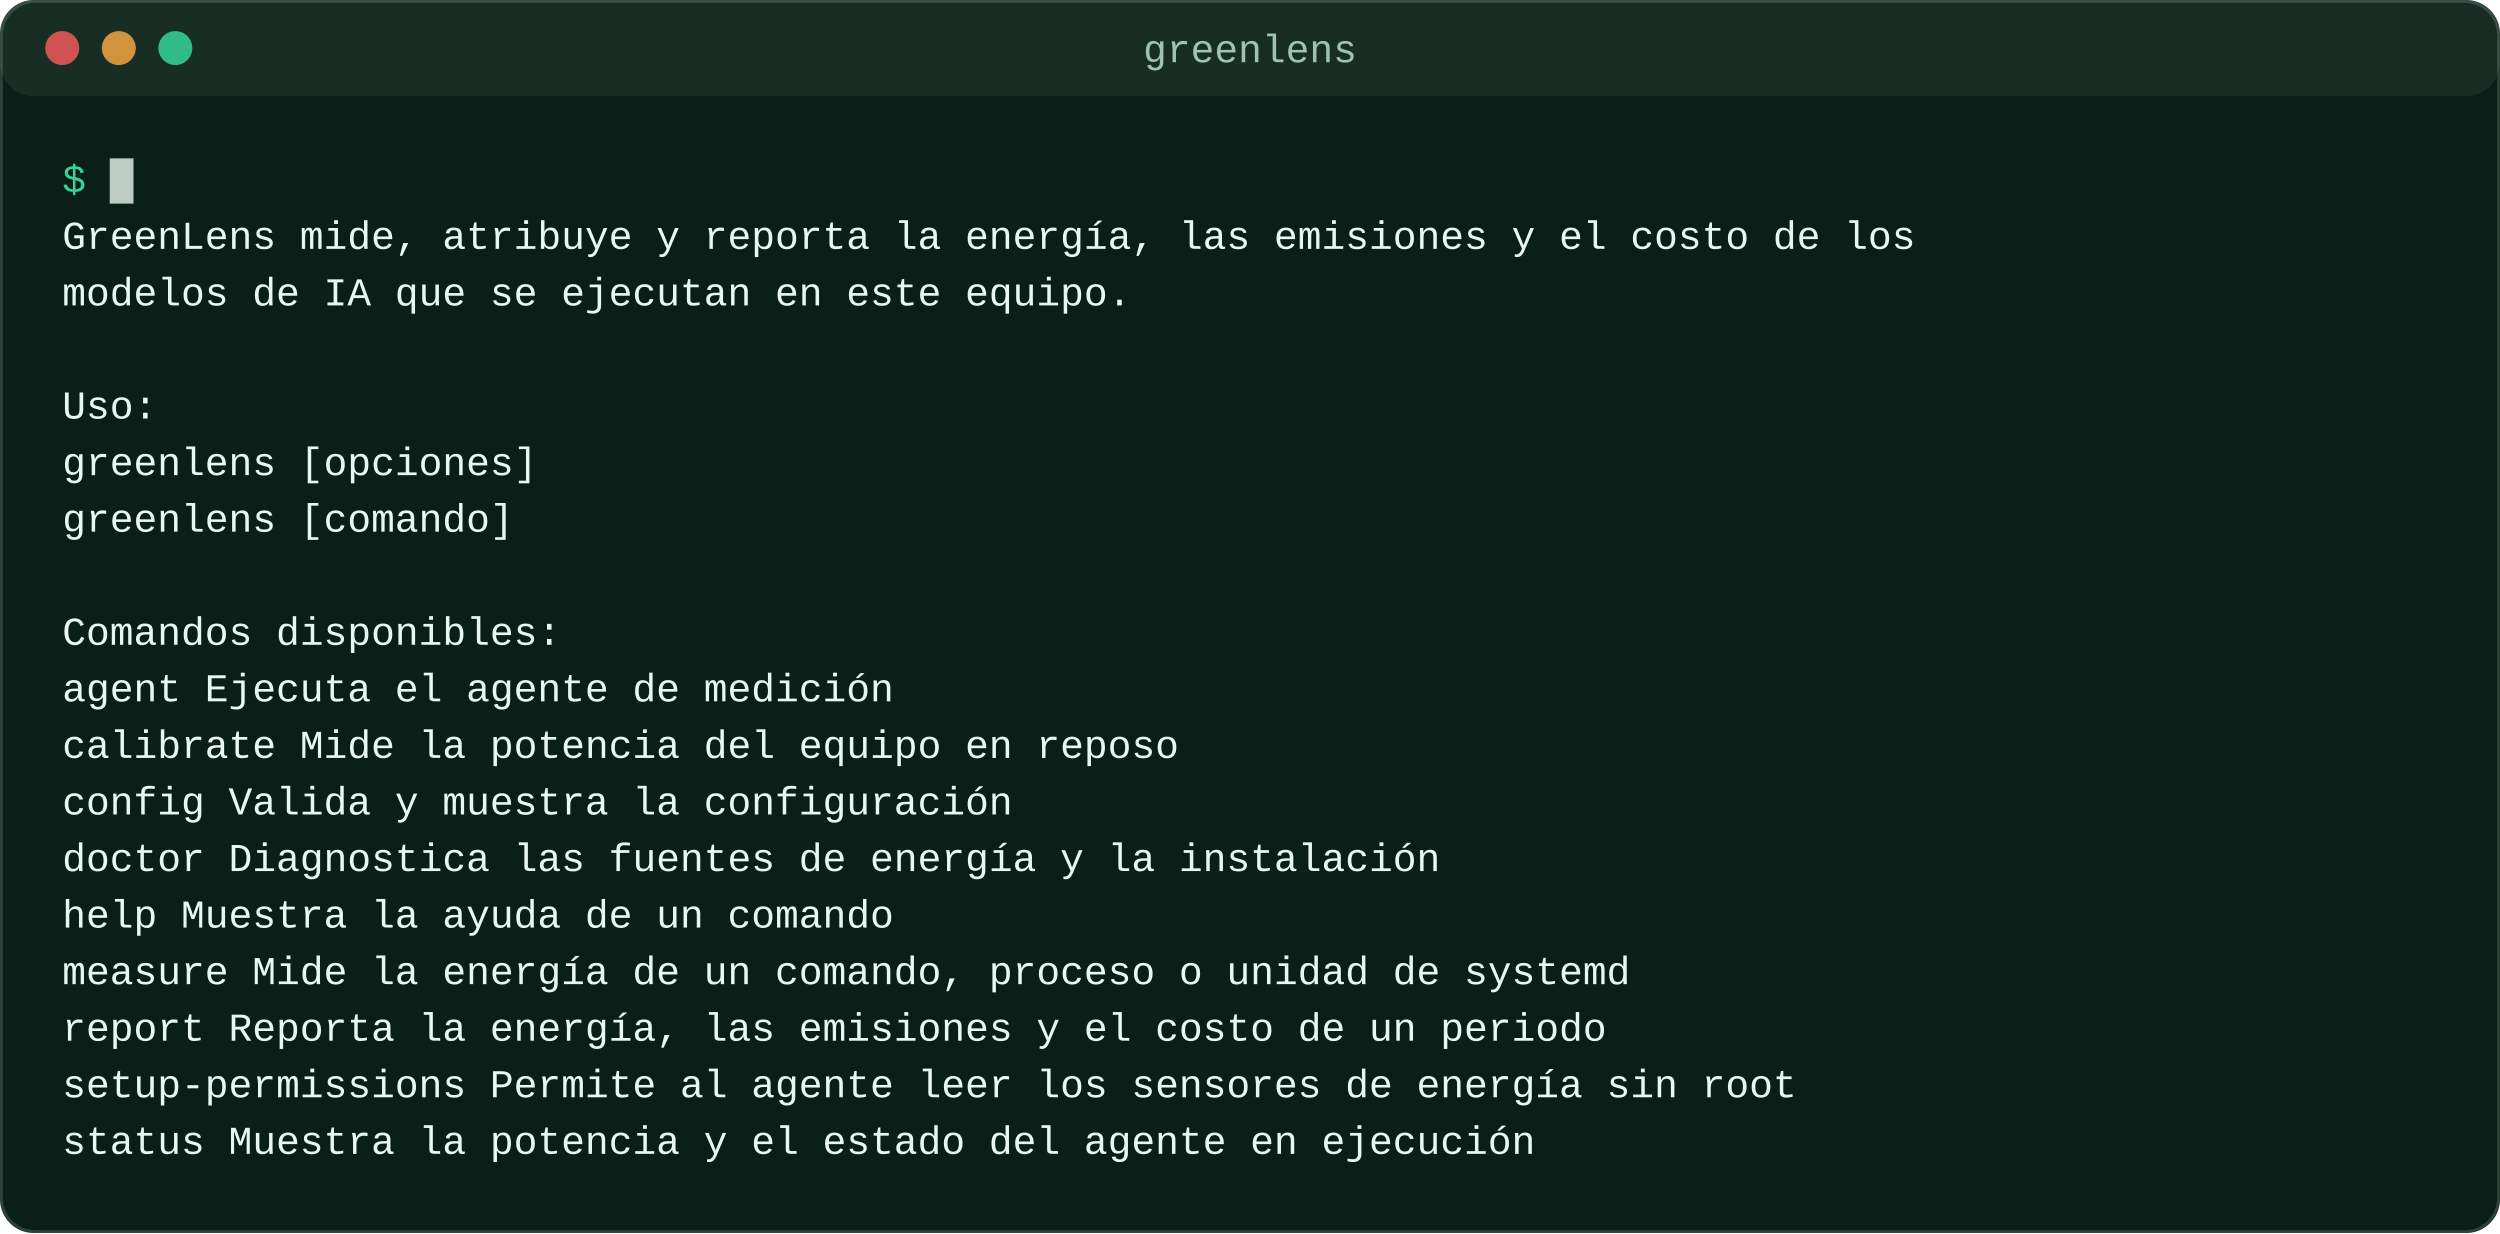
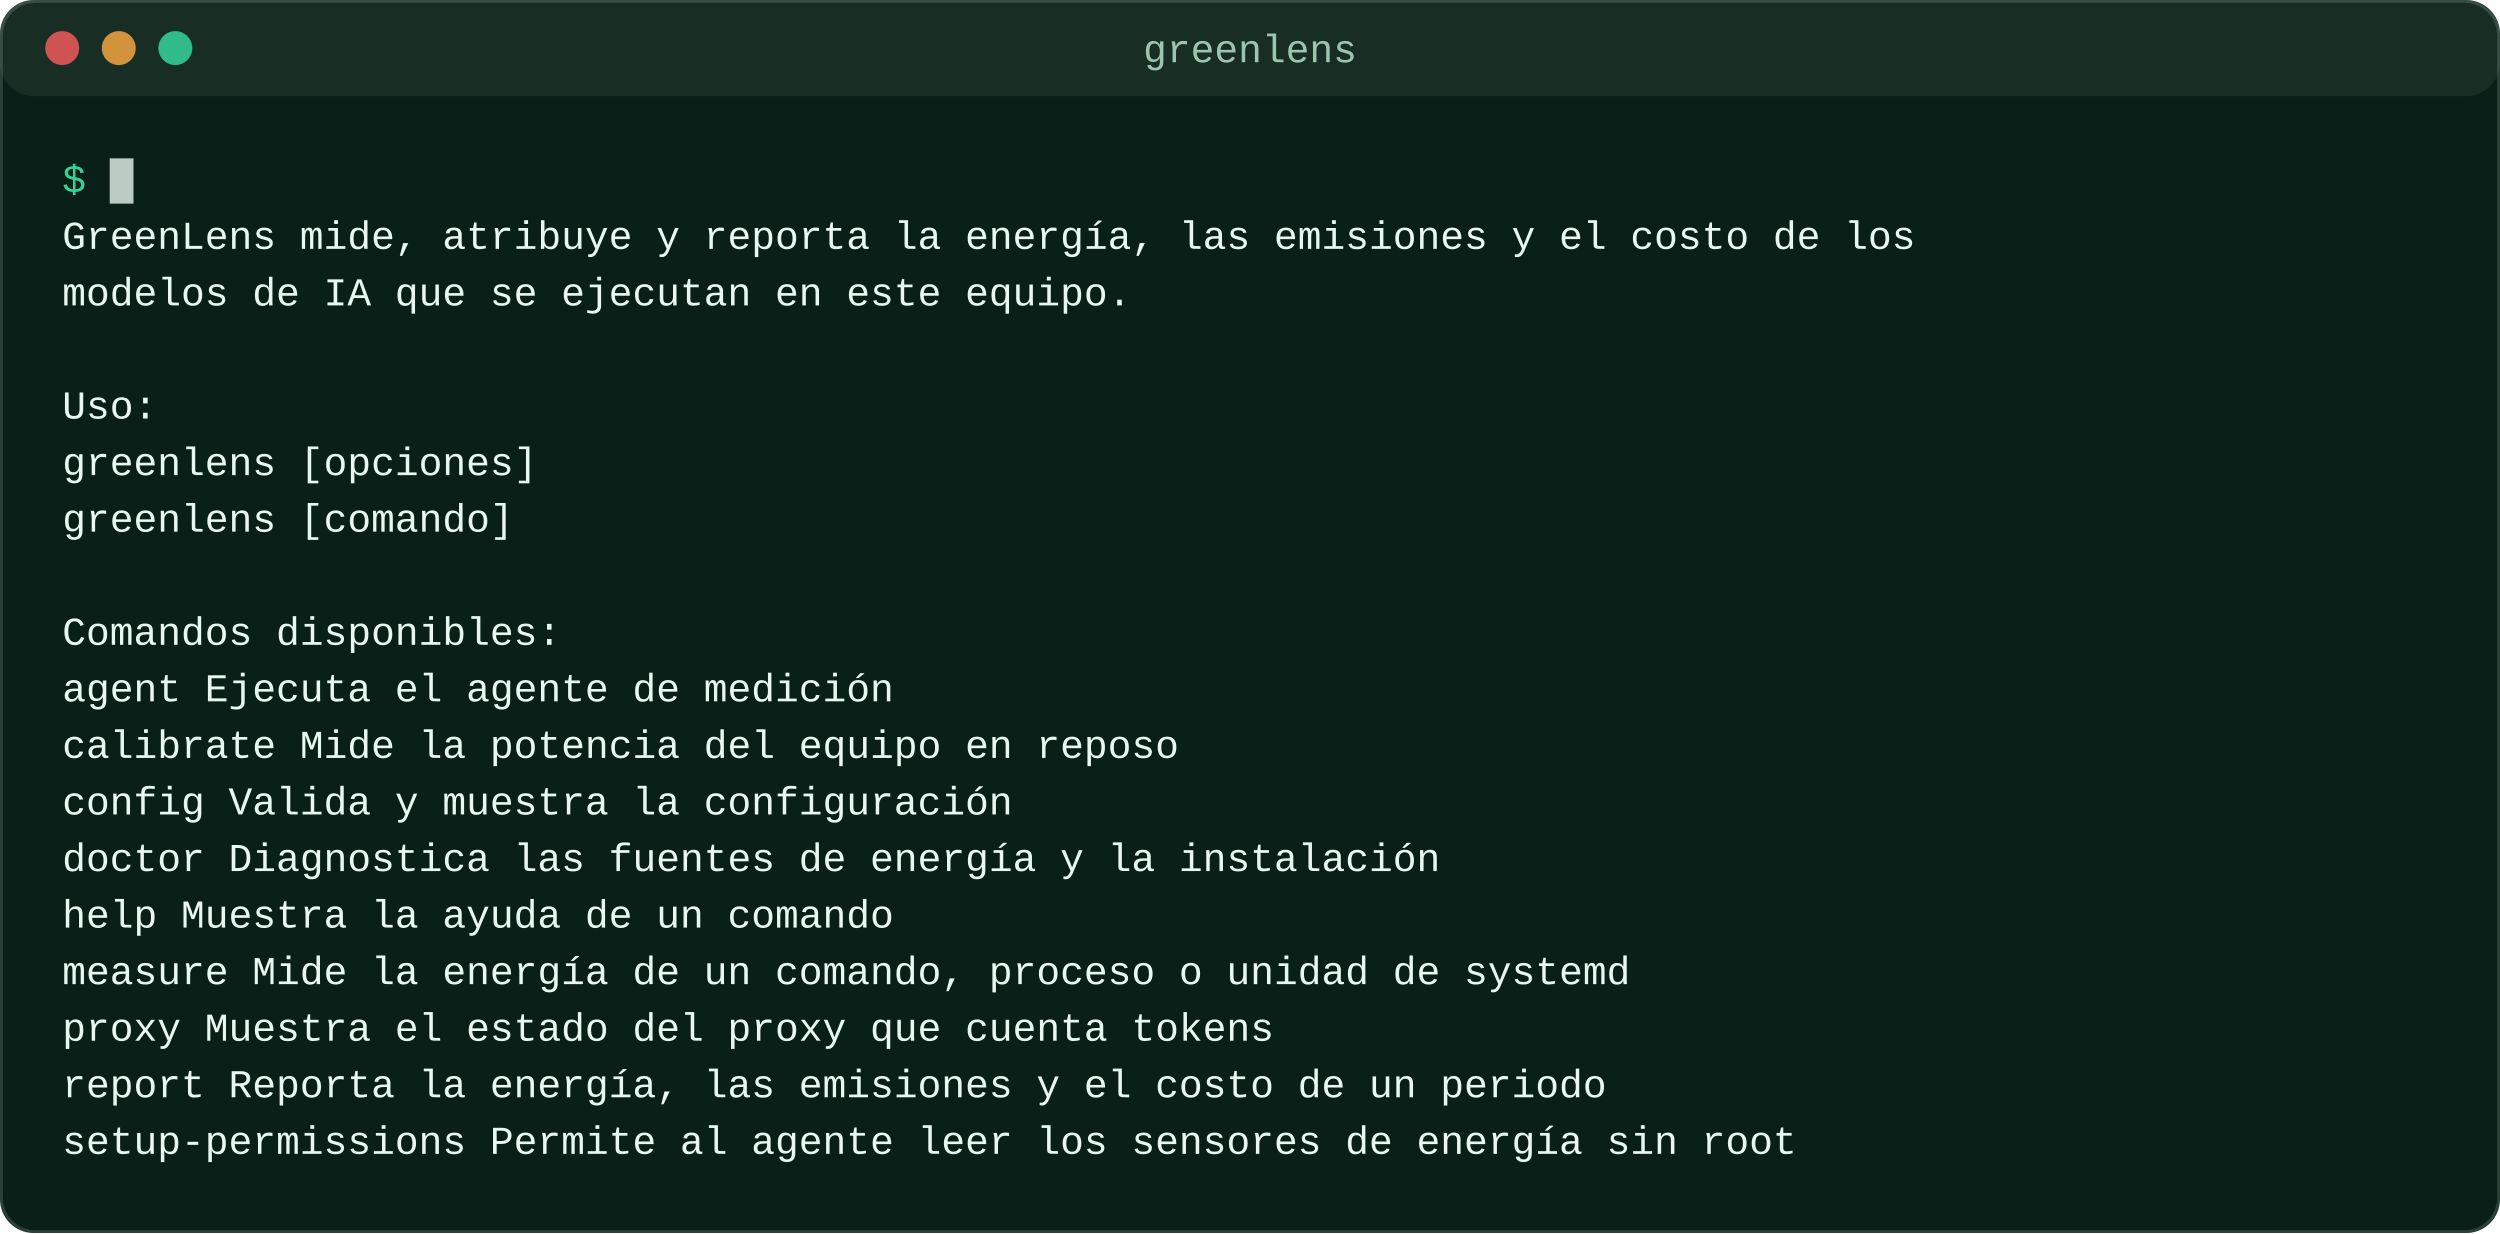
<svg xmlns="http://www.w3.org/2000/svg" viewBox="0 0 884 436" width="884" height="436" role="img" aria-label="Sesión de terminal con greenlens: ayuda, sugerencia de comando y error con causa y solución">
  <style>
text{font-family:"IBM Plex Mono","SFMono-Regular",Menlo,Consolas,"Liberation Mono",monospace;font-size:14px;white-space:pre}
.o{fill:#E8F7EF}.c{fill:#E8F7EF}.p{fill:#34D399}.e{fill:#F2A541}.m{fill:#9CC4AF}
@keyframes cur{0%,49%{opacity:1}50%,100%{opacity:0}}.cur{animation:cur 1s steps(1) infinite}
- @keyframes s0{0%,3.616%{opacity:0}3.622%,96.378%{opacity:1}100%{opacity:0}}.s0{animation:s0 16565ms linear infinite}
- @keyframes t0{0%,3.622%{transform:translateX(0);animation-timing-function:steps(16,end)}8.935%,11.645%{transform:translateX(134.4px);opacity:1}11.651%,100%{transform:translateX(134.4px);opacity:0}}.t0{animation:t0 16565ms linear infinite}
- @keyframes s1{0%,11.645%{opacity:0}11.651%,96.378%{opacity:1}100%{opacity:0}}.s1{animation:s1 16565ms linear infinite}
- @keyframes s2{0%,11.856%{opacity:0}11.862%,96.378%{opacity:1}100%{opacity:0}}.s2{animation:s2 16565ms linear infinite}
- @keyframes s4{0%,12.279%{opacity:0}12.285%,96.378%{opacity:1}100%{opacity:0}}.s4{animation:s4 16565ms linear infinite}
- @keyframes s5{0%,12.490%{opacity:0}12.496%,96.378%{opacity:1}100%{opacity:0}}.s5{animation:s5 16565ms linear infinite}
- @keyframes s6{0%,12.701%{opacity:0}12.708%,96.378%{opacity:1}100%{opacity:0}}.s6{animation:s6 16565ms linear infinite}
- @keyframes s8{0%,13.124%{opacity:0}13.130%,96.378%{opacity:1}100%{opacity:0}}.s8{animation:s8 16565ms linear infinite}
- @keyframes s9{0%,13.335%{opacity:0}13.341%,96.378%{opacity:1}100%{opacity:0}}.s9{animation:s9 16565ms linear infinite}
- @keyframes s10{0%,13.547%{opacity:0}13.553%,96.378%{opacity:1}100%{opacity:0}}.s10{animation:s10 16565ms linear infinite}
- @keyframes s11{0%,13.758%{opacity:0}13.764%,96.378%{opacity:1}100%{opacity:0}}.s11{animation:s11 16565ms linear infinite}
- @keyframes s12{0%,13.969%{opacity:0}13.975%,96.378%{opacity:1}100%{opacity:0}}.s12{animation:s12 16565ms linear infinite}
- @keyframes s13{0%,14.181%{opacity:0}14.187%,96.378%{opacity:1}100%{opacity:0}}.s13{animation:s13 16565ms linear infinite}
- @keyframes s14{0%,14.392%{opacity:0}14.398%,96.378%{opacity:1}100%{opacity:0}}.s14{animation:s14 16565ms linear infinite}
- @keyframes s15{0%,14.603%{opacity:0}14.609%,96.378%{opacity:1}100%{opacity:0}}.s15{animation:s15 16565ms linear infinite}
- @keyframes s16{0%,14.814%{opacity:0}14.820%,96.378%{opacity:1}100%{opacity:0}}.s16{animation:s16 16565ms linear infinite}
- @keyframes s17{0%,15.026%{opacity:0}15.032%,96.378%{opacity:1}100%{opacity:0}}.s17{animation:s17 16565ms linear infinite}
- @keyframes s18{0%,15.237%{opacity:0}15.243%,96.378%{opacity:1}100%{opacity:0}}.s18{animation:s18 16565ms linear infinite}
- @keyframes s20{0%,15.660%{opacity:0}15.666%,96.378%{opacity:1}100%{opacity:0}}.s20{animation:s20 16565ms linear infinite}
- @keyframes s21{0%,15.871%{opacity:0}15.877%,96.378%{opacity:1}100%{opacity:0}}.s21{animation:s21 16565ms linear infinite}
- @keyframes s22{0%,16.082%{opacity:0}16.088%,96.378%{opacity:1}100%{opacity:0}}.s22{animation:s22 16565ms linear infinite}
- @keyframes s23{0%,16.293%{opacity:0}16.299%,96.378%{opacity:1}100%{opacity:0}}.s23{animation:s23 16565ms linear infinite}
- @keyframes s24{0%,16.505%{opacity:0}16.511%,96.378%{opacity:1}100%{opacity:0}}.s24{animation:s24 16565ms linear infinite}
- @keyframes s25{0%,16.716%{opacity:0}16.722%,96.378%{opacity:1}100%{opacity:0}}.s25{animation:s25 16565ms linear infinite}
- @keyframes s26{0%,16.927%{opacity:0}16.933%,96.378%{opacity:1}100%{opacity:0}}.s26{animation:s26 16565ms linear infinite}
- @keyframes s27{0%,17.139%{opacity:0}17.145%,96.378%{opacity:1}100%{opacity:0}}.s27{animation:s27 16565ms linear infinite}
- @keyframes s28{0%,17.350%{opacity:0}17.356%,96.378%{opacity:1}100%{opacity:0}}.s28{animation:s28 16565ms linear infinite}
- @keyframes s29{0%,17.561%{opacity:0}17.567%,96.378%{opacity:1}100%{opacity:0}}.s29{animation:s29 16565ms linear infinite}
- @keyframes s30{0%,17.772%{opacity:0}17.778%,96.378%{opacity:1}100%{opacity:0}}.s30{animation:s30 16565ms linear infinite}
- @keyframes s31{0%,17.984%{opacity:0}17.990%,96.378%{opacity:1}100%{opacity:0}}.s31{animation:s31 16565ms linear infinite}
- @keyframes s32{0%,18.195%{opacity:0}18.201%,96.378%{opacity:1}100%{opacity:0}}.s32{animation:s32 16565ms linear infinite}
- @keyframes s33{0%,18.406%{opacity:0}18.412%,96.378%{opacity:1}100%{opacity:0}}.s33{animation:s33 16565ms linear infinite}
- @keyframes s35{0%,18.829%{opacity:0}18.835%,96.378%{opacity:1}100%{opacity:0}}.s35{animation:s35 16565ms linear infinite}
- @keyframes s37{0%,32.321%{opacity:0}32.327%,96.378%{opacity:1}100%{opacity:0}}.s37{animation:s37 16565ms linear infinite}
- @keyframes t37{0%,32.327%{transform:translateX(0);animation-timing-function:steps(16,end)}37.640%,40.350%{transform:translateX(134.4px);opacity:1}40.356%,100%{transform:translateX(134.4px);opacity:0}}.t37{animation:t37 16565ms linear infinite}
- @keyframes s38{0%,40.350%{opacity:0}40.356%,96.378%{opacity:1}100%{opacity:0}}.s38{animation:s38 16565ms linear infinite}
- @keyframes s39{0%,40.561%{opacity:0}40.567%,96.378%{opacity:1}100%{opacity:0}}.s39{animation:s39 16565ms linear infinite}
- @keyframes s40{0%,40.773%{opacity:0}40.779%,96.378%{opacity:1}100%{opacity:0}}.s40{animation:s40 16565ms linear infinite}
- @keyframes s42{0%,54.265%{opacity:0}54.271%,96.378%{opacity:1}100%{opacity:0}}.s42{animation:s42 16565ms linear infinite}
- @keyframes t42{0%,54.271%{transform:translateX(0);animation-timing-function:steps(24,end)}62.240%,64.950%{transform:translateX(201.6px);opacity:1}64.956%,100%{transform:translateX(201.6px);opacity:0}}.t42{animation:t42 16565ms linear infinite}
- @keyframes s43{0%,64.950%{opacity:0}64.956%,96.378%{opacity:1}100%{opacity:0}}.s43{animation:s43 16565ms linear infinite}
- @keyframes s44{0%,65.161%{opacity:0}65.168%,96.378%{opacity:1}100%{opacity:0}}.s44{animation:s44 16565ms linear infinite}
- @keyframes s45{0%,65.373%{opacity:0}65.379%,96.378%{opacity:1}100%{opacity:0}}.s45{animation:s45 16565ms linear infinite}
- @keyframes scroll{0%{transform:translateY(0)}14.519%{transform:translateY(-0.0px)}15.243%{transform:translateY(-20.0px)}15.454%{transform:translateY(-40.0px)}15.666%{transform:translateY(-60.0px)}15.877%{transform:translateY(-80.0px)}16.088%{transform:translateY(-100.0px)}16.299%{transform:translateY(-120.0px)}16.511%{transform:translateY(-140.0px)}16.722%{transform:translateY(-160.0px)}16.933%{transform:translateY(-180.0px)}17.145%{transform:translateY(-200.0px)}17.356%{transform:translateY(-220.0px)}17.567%{transform:translateY(-240.0px)}17.778%{transform:translateY(-260.0px)}17.990%{transform:translateY(-280.0px)}18.201%{transform:translateY(-300.0px)}18.412%{transform:translateY(-320.0px)}18.624%{transform:translateY(-340.0px)}18.835%{transform:translateY(-360.0px)}19.046%{transform:translateY(-380.0px)}31.603%{transform:translateY(-380.0px)}32.327%{transform:translateY(-400.0px)}39.632%{transform:translateY(-400.0px)}40.356%{transform:translateY(-420.0px)}40.567%{transform:translateY(-440.0px)}40.779%{transform:translateY(-460.0px)}40.990%{transform:translateY(-480.0px)}53.547%{transform:translateY(-480.0px)}54.271%{transform:translateY(-500.0px)}64.232%{transform:translateY(-500.0px)}64.956%{transform:translateY(-520.0px)}65.168%{transform:translateY(-540.0px)}65.379%{transform:translateY(-560.0px)}65.590%{transform:translateY(-580.0px)}96.378%{transform:translateY(-580.0px)}100%{transform:translateY(-580.0px)}}.scroll{animation:scroll 16565ms linear infinite}
+ @keyframes s0{0%,3.608%{opacity:0}3.614%,96.386%{opacity:1}100%{opacity:0}}.s0{animation:s0 16600ms linear infinite}
+ @keyframes t0{0%,3.614%{transform:translateX(0);animation-timing-function:steps(16,end)}8.916%,11.620%{transform:translateX(134.4px);opacity:1}11.627%,100%{transform:translateX(134.4px);opacity:0}}.t0{animation:t0 16600ms linear infinite}
+ @keyframes s1{0%,11.620%{opacity:0}11.627%,96.386%{opacity:1}100%{opacity:0}}.s1{animation:s1 16600ms linear infinite}
+ @keyframes s2{0%,11.831%{opacity:0}11.837%,96.386%{opacity:1}100%{opacity:0}}.s2{animation:s2 16600ms linear infinite}
+ @keyframes s4{0%,12.253%{opacity:0}12.259%,96.386%{opacity:1}100%{opacity:0}}.s4{animation:s4 16600ms linear infinite}
+ @keyframes s5{0%,12.464%{opacity:0}12.470%,96.386%{opacity:1}100%{opacity:0}}.s5{animation:s5 16600ms linear infinite}
+ @keyframes s6{0%,12.675%{opacity:0}12.681%,96.386%{opacity:1}100%{opacity:0}}.s6{animation:s6 16600ms linear infinite}
+ @keyframes s8{0%,13.096%{opacity:0}13.102%,96.386%{opacity:1}100%{opacity:0}}.s8{animation:s8 16600ms linear infinite}
+ @keyframes s9{0%,13.307%{opacity:0}13.313%,96.386%{opacity:1}100%{opacity:0}}.s9{animation:s9 16600ms linear infinite}
+ @keyframes s10{0%,13.518%{opacity:0}13.524%,96.386%{opacity:1}100%{opacity:0}}.s10{animation:s10 16600ms linear infinite}
+ @keyframes s11{0%,13.729%{opacity:0}13.735%,96.386%{opacity:1}100%{opacity:0}}.s11{animation:s11 16600ms linear infinite}
+ @keyframes s12{0%,13.940%{opacity:0}13.946%,96.386%{opacity:1}100%{opacity:0}}.s12{animation:s12 16600ms linear infinite}
+ @keyframes s13{0%,14.151%{opacity:0}14.157%,96.386%{opacity:1}100%{opacity:0}}.s13{animation:s13 16600ms linear infinite}
+ @keyframes s14{0%,14.361%{opacity:0}14.367%,96.386%{opacity:1}100%{opacity:0}}.s14{animation:s14 16600ms linear infinite}
+ @keyframes s15{0%,14.572%{opacity:0}14.578%,96.386%{opacity:1}100%{opacity:0}}.s15{animation:s15 16600ms linear infinite}
+ @keyframes s16{0%,14.783%{opacity:0}14.789%,96.386%{opacity:1}100%{opacity:0}}.s16{animation:s16 16600ms linear infinite}
+ @keyframes s17{0%,14.994%{opacity:0}15.000%,96.386%{opacity:1}100%{opacity:0}}.s17{animation:s17 16600ms linear infinite}
+ @keyframes s18{0%,15.205%{opacity:0}15.211%,96.386%{opacity:1}100%{opacity:0}}.s18{animation:s18 16600ms linear infinite}
+ @keyframes s19{0%,15.416%{opacity:0}15.422%,96.386%{opacity:1}100%{opacity:0}}.s19{animation:s19 16600ms linear infinite}
+ @keyframes s21{0%,15.837%{opacity:0}15.843%,96.386%{opacity:1}100%{opacity:0}}.s21{animation:s21 16600ms linear infinite}
+ @keyframes s22{0%,16.048%{opacity:0}16.054%,96.386%{opacity:1}100%{opacity:0}}.s22{animation:s22 16600ms linear infinite}
+ @keyframes s23{0%,16.259%{opacity:0}16.265%,96.386%{opacity:1}100%{opacity:0}}.s23{animation:s23 16600ms linear infinite}
+ @keyframes s24{0%,16.470%{opacity:0}16.476%,96.386%{opacity:1}100%{opacity:0}}.s24{animation:s24 16600ms linear infinite}
+ @keyframes s25{0%,16.681%{opacity:0}16.687%,96.386%{opacity:1}100%{opacity:0}}.s25{animation:s25 16600ms linear infinite}
+ @keyframes s26{0%,16.892%{opacity:0}16.898%,96.386%{opacity:1}100%{opacity:0}}.s26{animation:s26 16600ms linear infinite}
+ @keyframes s27{0%,17.102%{opacity:0}17.108%,96.386%{opacity:1}100%{opacity:0}}.s27{animation:s27 16600ms linear infinite}
+ @keyframes s28{0%,17.313%{opacity:0}17.319%,96.386%{opacity:1}100%{opacity:0}}.s28{animation:s28 16600ms linear infinite}
+ @keyframes s29{0%,17.524%{opacity:0}17.530%,96.386%{opacity:1}100%{opacity:0}}.s29{animation:s29 16600ms linear infinite}
+ @keyframes s30{0%,17.735%{opacity:0}17.741%,96.386%{opacity:1}100%{opacity:0}}.s30{animation:s30 16600ms linear infinite}
+ @keyframes s31{0%,17.946%{opacity:0}17.952%,96.386%{opacity:1}100%{opacity:0}}.s31{animation:s31 16600ms linear infinite}
+ @keyframes s32{0%,18.157%{opacity:0}18.163%,96.386%{opacity:1}100%{opacity:0}}.s32{animation:s32 16600ms linear infinite}
+ @keyframes s33{0%,18.367%{opacity:0}18.373%,96.386%{opacity:1}100%{opacity:0}}.s33{animation:s33 16600ms linear infinite}
+ @keyframes s34{0%,18.578%{opacity:0}18.584%,96.386%{opacity:1}100%{opacity:0}}.s34{animation:s34 16600ms linear infinite}
+ @keyframes s36{0%,19.000%{opacity:0}19.006%,96.386%{opacity:1}100%{opacity:0}}.s36{animation:s36 16600ms linear infinite}
+ @keyframes s38{0%,32.464%{opacity:0}32.470%,96.386%{opacity:1}100%{opacity:0}}.s38{animation:s38 16600ms linear infinite}
+ @keyframes t38{0%,32.470%{transform:translateX(0);animation-timing-function:steps(16,end)}37.771%,40.476%{transform:translateX(134.4px);opacity:1}40.482%,100%{transform:translateX(134.4px);opacity:0}}.t38{animation:t38 16600ms linear infinite}
+ @keyframes s39{0%,40.476%{opacity:0}40.482%,96.386%{opacity:1}100%{opacity:0}}.s39{animation:s39 16600ms linear infinite}
+ @keyframes s40{0%,40.687%{opacity:0}40.693%,96.386%{opacity:1}100%{opacity:0}}.s40{animation:s40 16600ms linear infinite}
+ @keyframes s41{0%,40.898%{opacity:0}40.904%,96.386%{opacity:1}100%{opacity:0}}.s41{animation:s41 16600ms linear infinite}
+ @keyframes s43{0%,54.361%{opacity:0}54.367%,96.386%{opacity:1}100%{opacity:0}}.s43{animation:s43 16600ms linear infinite}
+ @keyframes t43{0%,54.367%{transform:translateX(0);animation-timing-function:steps(24,end)}62.319%,65.024%{transform:translateX(201.6px);opacity:1}65.030%,100%{transform:translateX(201.6px);opacity:0}}.t43{animation:t43 16600ms linear infinite}
+ @keyframes s44{0%,65.024%{opacity:0}65.030%,96.386%{opacity:1}100%{opacity:0}}.s44{animation:s44 16600ms linear infinite}
+ @keyframes s45{0%,65.235%{opacity:0}65.241%,96.386%{opacity:1}100%{opacity:0}}.s45{animation:s45 16600ms linear infinite}
+ @keyframes s46{0%,65.446%{opacity:0}65.452%,96.386%{opacity:1}100%{opacity:0}}.s46{animation:s46 16600ms linear infinite}
+ @keyframes scroll{0%{transform:translateY(0)}14.488%{transform:translateY(-0.0px)}15.211%{transform:translateY(-20.0px)}15.422%{transform:translateY(-40.0px)}15.633%{transform:translateY(-60.0px)}15.843%{transform:translateY(-80.0px)}16.054%{transform:translateY(-100.0px)}16.265%{transform:translateY(-120.0px)}16.476%{transform:translateY(-140.0px)}16.687%{transform:translateY(-160.0px)}16.898%{transform:translateY(-180.0px)}17.108%{transform:translateY(-200.0px)}17.319%{transform:translateY(-220.0px)}17.530%{transform:translateY(-240.0px)}17.741%{transform:translateY(-260.0px)}17.952%{transform:translateY(-280.0px)}18.163%{transform:translateY(-300.0px)}18.373%{transform:translateY(-320.0px)}18.584%{transform:translateY(-340.0px)}18.795%{transform:translateY(-360.0px)}19.006%{transform:translateY(-380.0px)}19.217%{transform:translateY(-400.0px)}31.747%{transform:translateY(-400.0px)}32.470%{transform:translateY(-420.0px)}39.759%{transform:translateY(-420.0px)}40.482%{transform:translateY(-440.0px)}40.693%{transform:translateY(-460.0px)}40.904%{transform:translateY(-480.0px)}41.114%{transform:translateY(-500.0px)}53.645%{transform:translateY(-500.0px)}54.367%{transform:translateY(-520.0px)}64.307%{transform:translateY(-520.0px)}65.030%{transform:translateY(-540.0px)}65.241%{transform:translateY(-560.0px)}65.452%{transform:translateY(-580.0px)}65.663%{transform:translateY(-600.0px)}96.386%{transform:translateY(-600.0px)}100%{transform:translateY(-600.0px)}}.scroll{animation:scroll 16600ms linear infinite}
@media (prefers-reduced-motion:reduce){*{animation:none!important}}
</style>
  <rect width="884" height="436" rx="12" fill="#0A1F17" />
  <rect x=".5" y=".5" width="883" height="435" rx="12" fill="none" stroke="#DCFFEC" stroke-opacity=".16" />
  <rect width="884" height="34" rx="12" fill="#D6FFEA" fill-opacity=".07" />
  <circle cx="22" cy="17" r="6" fill="#EF5A5A" fill-opacity=".85" />
  <circle cx="42" cy="17" r="6" fill="#F2A541" fill-opacity=".85" />
  <circle cx="62" cy="17" r="6" fill="#34D399" fill-opacity=".85" />
  <text x="442.0" y="22" text-anchor="middle" class="m">greenlens</text>
  <clipPath id="screen">
    <rect x="0" y="48.0" width="884" height="368.0" />
  </clipPath>
  <g clip-path="url(#screen)">
    <g class="scroll">
      <g class="s0">
        <text x="22.0" y="68.0" class="p">$</text>
        <text x="38.8" y="68.0" class="c" textLength="134.4" lengthAdjust="spacingAndGlyphs">greenlens --help</text>
        <g class="t0">
          <rect x="38.8" y="54.0" width="151.2" height="20.0" fill="#0A1F17" />
          <rect class="cur" x="38.8" y="56.0" width="8.4" height="16.0" fill="#E8F7EF" fill-opacity=".8" />
        </g>
      </g>
      <text x="22.0" y="88.0" class="o s1" textLength="655.2" lengthAdjust="spacingAndGlyphs">GreenLens mide, atribuye y reporta la energía, las emisiones y el costo de los</text>
      <text x="22.0" y="108.0" class="o s2" textLength="378.0" lengthAdjust="spacingAndGlyphs">modelos de IA que se ejecutan en este equipo.</text>
      <text x="22.0" y="148.0" class="o s4" textLength="33.6" lengthAdjust="spacingAndGlyphs">Uso:</text>
      <text x="22.0" y="168.0" class="o s5" textLength="184.8" lengthAdjust="spacingAndGlyphs">  greenlens [opciones]</text>
      <text x="22.0" y="188.0" class="o s6" textLength="176.4" lengthAdjust="spacingAndGlyphs">  greenlens [comando]</text>
      <text x="22.0" y="228.0" class="o s8" textLength="176.4" lengthAdjust="spacingAndGlyphs">Comandos disponibles:</text>
      <text x="22.0" y="248.0" class="o s9" textLength="411.6" lengthAdjust="spacingAndGlyphs">  agent             Ejecuta el agente de medición</text>
      <text x="22.0" y="268.0" class="o s10" textLength="478.8" lengthAdjust="spacingAndGlyphs">  calibrate         Mide la potencia del equipo en reposo</text>
      <text x="22.0" y="288.0" class="o s11" textLength="445.2" lengthAdjust="spacingAndGlyphs">  config            Valida y muestra la configuración</text>
      <text x="22.0" y="308.0" class="o s12" textLength="596.4" lengthAdjust="spacingAndGlyphs">  doctor            Diagnostica las fuentes de energía y la instalación</text>
      <text x="22.0" y="328.0" class="o s13" textLength="420.0" lengthAdjust="spacingAndGlyphs">  help              Muestra la ayuda de un comando</text>
      <text x="22.0" y="348.0" class="o s14" textLength="655.2" lengthAdjust="spacingAndGlyphs">  measure           Mide la energía de un comando, proceso o unidad de systemd</text>
-       <text x="22.0" y="368.0" class="o s15" textLength="655.2" lengthAdjust="spacingAndGlyphs">  report            Reporta la energía, las emisiones y el costo de un periodo</text>
-       <text x="22.0" y="388.0" class="o s16" textLength="630.0" lengthAdjust="spacingAndGlyphs">  setup-permissions Permite al agente leer los sensores de energía sin root</text>
-       <text x="22.0" y="408.0" class="o s17" textLength="630.0" lengthAdjust="spacingAndGlyphs">  status            Muestra la potencia y el estado del agente en ejecución</text>
-       <text x="22.0" y="428.0" class="o s18" textLength="588.0" lengthAdjust="spacingAndGlyphs">  version           Muestra la versión y la información de compilación</text>
-       <text x="22.0" y="468.0" class="o s20" textLength="75.6" lengthAdjust="spacingAndGlyphs">Opciones:</text>
-       <text x="22.0" y="488.0" class="o s21" textLength="529.2" lengthAdjust="spacingAndGlyphs">      --config Archivo   Archivo de configuración. Por defecto,</text>
-       <text x="22.0" y="508.0" class="o s22" textLength="646.8" lengthAdjust="spacingAndGlyphs">                         /etc/greenlens/greenlens.yaml y luego el del usuario</text>
-       <text x="22.0" y="528.0" class="o s23" textLength="453.6" lengthAdjust="spacingAndGlyphs">  -h, --help             Muestra la ayuda de greenlens</text>
-       <text x="22.0" y="548.0" class="o s24" textLength="588.0" lengthAdjust="spacingAndGlyphs">      --lang idioma      Idioma de los mensajes (idioma: en o es). Por</text>
-       <text x="22.0" y="568.0" class="o s25" textLength="403.2" lengthAdjust="spacingAndGlyphs">                         defecto, el del sistema</text>
-       <text x="22.0" y="588.0" class="o s26" textLength="646.8" lengthAdjust="spacingAndGlyphs">      --no-color         No colorea la salida; NO_COLOR tiene el mismo efecto</text>
-       <text x="22.0" y="608.0" class="o s27" textLength="596.4" lengthAdjust="spacingAndGlyphs">  -o, --output formato   Formato de salida (formato: table, json, csv o</text>
-       <text x="22.0" y="628.0" class="o s28" textLength="403.2" lengthAdjust="spacingAndGlyphs">                         yaml) (default "table")</text>
-       <text x="22.0" y="648.0" class="o s29" textLength="638.4" lengthAdjust="spacingAndGlyphs">  -q, --quiet            Muestra solo el resultado, sin progreso ni consejos</text>
-       <text x="22.0" y="668.0" class="o s30" textLength="596.4" lengthAdjust="spacingAndGlyphs">      --raw              Muestra los valores en unidades base (J, W, g)</text>
-       <text x="22.0" y="688.0" class="o s31" textLength="394.8" lengthAdjust="spacingAndGlyphs">                         con precisión completa</text>
-       <text x="22.0" y="708.0" class="o s32" textLength="596.4" lengthAdjust="spacingAndGlyphs">  -v, --verbose          Muestra detalles de cada paso, como errores al</text>
-       <text x="22.0" y="728.0" class="o s33" textLength="319.2" lengthAdjust="spacingAndGlyphs">                         leer sensores</text>
-       <text x="22.0" y="768.0" class="o s35" textLength="638.4" lengthAdjust="spacingAndGlyphs">Ejecuta 'greenlens [comando] --help' para ver más información de un comando.</text>
-       <g class="s37">
-         <text x="22.0" y="808.0" class="p">$</text>
-         <text x="38.8" y="808.0" class="c" textLength="134.4" lengthAdjust="spacingAndGlyphs">greenlens verson</text>
-         <g class="t37">
-           <rect x="38.8" y="794.0" width="151.2" height="20.0" fill="#0A1F17" />
-           <rect class="cur" x="38.8" y="796.0" width="8.4" height="16.0" fill="#E8F7EF" fill-opacity=".8" />
+       <text x="22.0" y="368.0" class="o s15" textLength="546.0" lengthAdjust="spacingAndGlyphs">  proxy             Muestra el estado del proxy que cuenta tokens</text>
+       <text x="22.0" y="388.0" class="o s16" textLength="655.2" lengthAdjust="spacingAndGlyphs">  report            Reporta la energía, las emisiones y el costo de un periodo</text>
+       <text x="22.0" y="408.0" class="o s17" textLength="630.0" lengthAdjust="spacingAndGlyphs">  setup-permissions Permite al agente leer los sensores de energía sin root</text>
+       <text x="22.0" y="428.0" class="o s18" textLength="630.0" lengthAdjust="spacingAndGlyphs">  status            Muestra la potencia y el estado del agente en ejecución</text>
+       <text x="22.0" y="448.0" class="o s19" textLength="588.0" lengthAdjust="spacingAndGlyphs">  version           Muestra la versión y la información de compilación</text>
+       <text x="22.0" y="488.0" class="o s21" textLength="75.6" lengthAdjust="spacingAndGlyphs">Opciones:</text>
+       <text x="22.0" y="508.0" class="o s22" textLength="529.2" lengthAdjust="spacingAndGlyphs">      --config Archivo   Archivo de configuración. Por defecto,</text>
+       <text x="22.0" y="528.0" class="o s23" textLength="646.8" lengthAdjust="spacingAndGlyphs">                         /etc/greenlens/greenlens.yaml y luego el del usuario</text>
+       <text x="22.0" y="548.0" class="o s24" textLength="453.6" lengthAdjust="spacingAndGlyphs">  -h, --help             Muestra la ayuda de greenlens</text>
+       <text x="22.0" y="568.0" class="o s25" textLength="588.0" lengthAdjust="spacingAndGlyphs">      --lang idioma      Idioma de los mensajes (idioma: en o es). Por</text>
+       <text x="22.0" y="588.0" class="o s26" textLength="403.2" lengthAdjust="spacingAndGlyphs">                         defecto, el del sistema</text>
+       <text x="22.0" y="608.0" class="o s27" textLength="646.8" lengthAdjust="spacingAndGlyphs">      --no-color         No colorea la salida; NO_COLOR tiene el mismo efecto</text>
+       <text x="22.0" y="628.0" class="o s28" textLength="596.4" lengthAdjust="spacingAndGlyphs">  -o, --output formato   Formato de salida (formato: table, json, csv o</text>
+       <text x="22.0" y="648.0" class="o s29" textLength="403.2" lengthAdjust="spacingAndGlyphs">                         yaml) (default "table")</text>
+       <text x="22.0" y="668.0" class="o s30" textLength="638.4" lengthAdjust="spacingAndGlyphs">  -q, --quiet            Muestra solo el resultado, sin progreso ni consejos</text>
+       <text x="22.0" y="688.0" class="o s31" textLength="596.4" lengthAdjust="spacingAndGlyphs">      --raw              Muestra los valores en unidades base (J, W, g)</text>
+       <text x="22.0" y="708.0" class="o s32" textLength="394.8" lengthAdjust="spacingAndGlyphs">                         con precisión completa</text>
+       <text x="22.0" y="728.0" class="o s33" textLength="596.4" lengthAdjust="spacingAndGlyphs">  -v, --verbose          Muestra detalles de cada paso, como errores al</text>
+       <text x="22.0" y="748.0" class="o s34" textLength="319.2" lengthAdjust="spacingAndGlyphs">                         leer sensores</text>
+       <text x="22.0" y="788.0" class="o s36" textLength="638.4" lengthAdjust="spacingAndGlyphs">Ejecuta 'greenlens [comando] --help' para ver más información de un comando.</text>
+       <g class="s38">
+         <text x="22.0" y="828.0" class="p">$</text>
+         <text x="38.8" y="828.0" class="c" textLength="134.4" lengthAdjust="spacingAndGlyphs">greenlens verson</text>
+         <g class="t38">
+           <rect x="38.8" y="814.0" width="151.2" height="20.0" fill="#0A1F17" />
+           <rect class="cur" x="38.8" y="816.0" width="8.4" height="16.0" fill="#E8F7EF" fill-opacity=".8" />
        </g>
      </g>
-       <text x="22.0" y="828.0" class="e s38" textLength="352.8" lengthAdjust="spacingAndGlyphs">error GL0002: comando desconocido 'verson'</text>
-       <text x="22.0" y="848.0" class="m s39" textLength="436.8" lengthAdjust="spacingAndGlyphs">  causa:    'verson' no es un comando de 'greenlens'</text>
-       <text x="22.0" y="868.0" class="m s40" textLength="831.6" lengthAdjust="spacingAndGlyphs">  solución: ¿quisiste decir 'version'? Ejecuta 'greenlens --help' para ver los comandos disponibles</text>
-       <g class="s42">
-         <text x="22.0" y="908.0" class="p">$</text>
-         <text x="38.8" y="908.0" class="c" textLength="201.6" lengthAdjust="spacingAndGlyphs">greenlens version --nope</text>
-         <g class="t42">
-           <rect x="38.8" y="894.0" width="218.4" height="20.0" fill="#0A1F17" />
-           <rect class="cur" x="38.8" y="896.0" width="8.4" height="16.0" fill="#E8F7EF" fill-opacity=".8" />
+       <text x="22.0" y="848.0" class="e s39" textLength="352.8" lengthAdjust="spacingAndGlyphs">error GL0002: comando desconocido 'verson'</text>
+       <text x="22.0" y="868.0" class="m s40" textLength="436.8" lengthAdjust="spacingAndGlyphs">  causa:    'verson' no es un comando de 'greenlens'</text>
+       <text x="22.0" y="888.0" class="m s41" textLength="831.6" lengthAdjust="spacingAndGlyphs">  solución: ¿quisiste decir 'version'? Ejecuta 'greenlens --help' para ver los comandos disponibles</text>
+       <g class="s43">
+         <text x="22.0" y="928.0" class="p">$</text>
+         <text x="38.8" y="928.0" class="c" textLength="201.6" lengthAdjust="spacingAndGlyphs">greenlens version --nope</text>
+         <g class="t43">
+           <rect x="38.8" y="914.0" width="218.4" height="20.0" fill="#0A1F17" />
+           <rect class="cur" x="38.8" y="916.0" width="8.4" height="16.0" fill="#E8F7EF" fill-opacity=".8" />
        </g>
      </g>
-       <text x="22.0" y="928.0" class="e s43" textLength="344.4" lengthAdjust="spacingAndGlyphs">error GL0003: opción desconocida '--nope'</text>
-       <text x="22.0" y="948.0" class="m s44" textLength="504.0" lengthAdjust="spacingAndGlyphs">  causa:    'greenlens version' no acepta la opción '--nope'</text>
-       <text x="22.0" y="968.0" class="m s45" textLength="655.2" lengthAdjust="spacingAndGlyphs">  solución: ejecuta 'greenlens version --help' para ver las opciones aceptadas</text>
+       <text x="22.0" y="948.0" class="e s44" textLength="344.4" lengthAdjust="spacingAndGlyphs">error GL0003: opción desconocida '--nope'</text>
+       <text x="22.0" y="968.0" class="m s45" textLength="504.0" lengthAdjust="spacingAndGlyphs">  causa:    'greenlens version' no acepta la opción '--nope'</text>
+       <text x="22.0" y="988.0" class="m s46" textLength="655.2" lengthAdjust="spacingAndGlyphs">  solución: ejecuta 'greenlens version --help' para ver las opciones aceptadas</text>
    </g>
  </g>
</svg>
